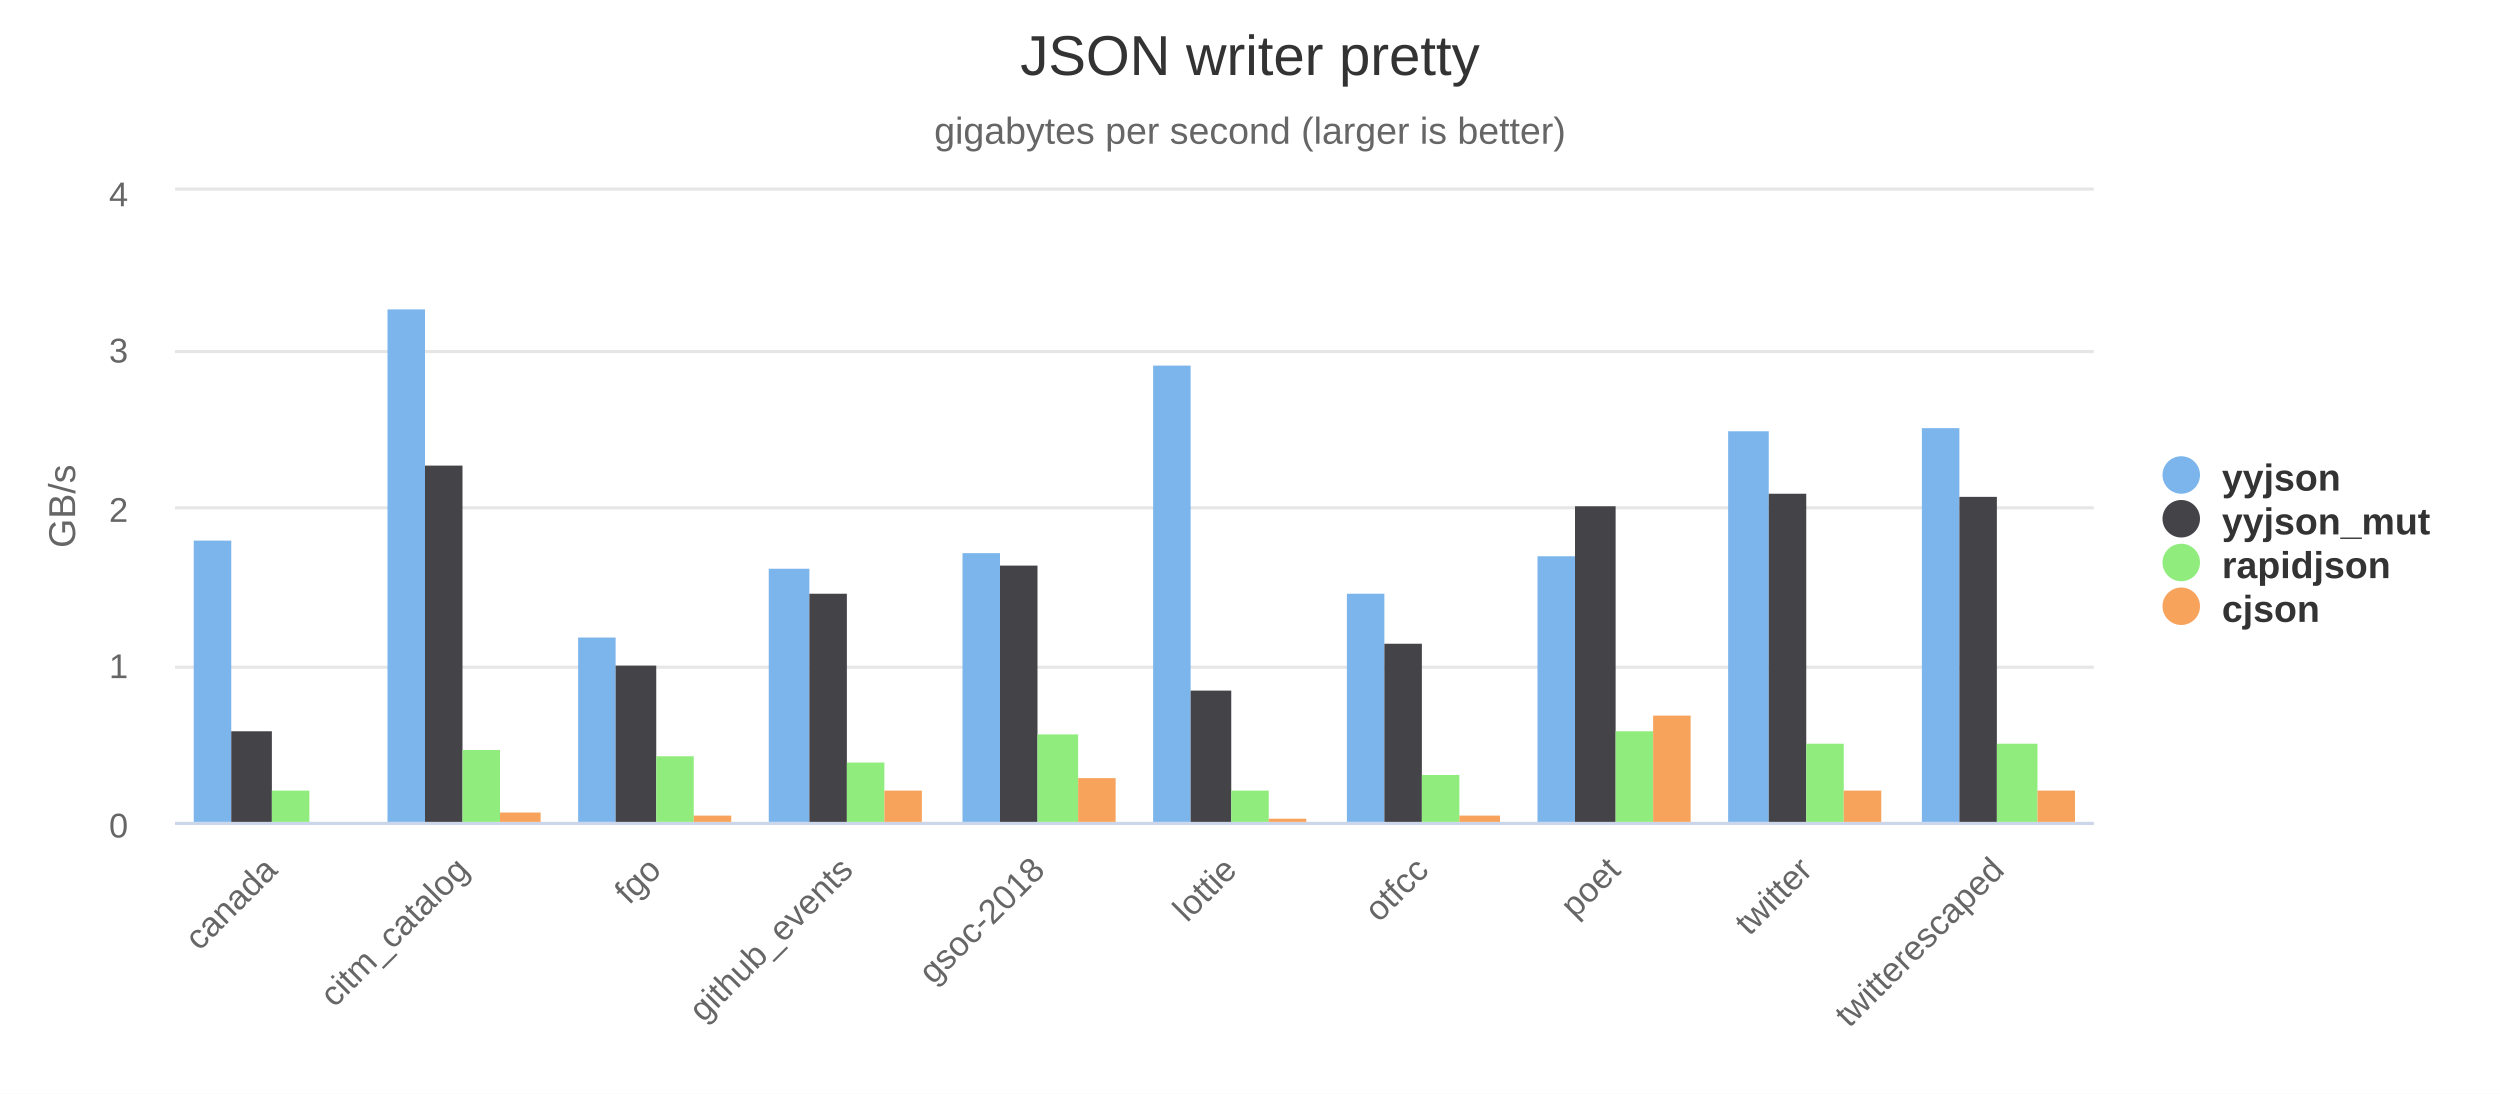
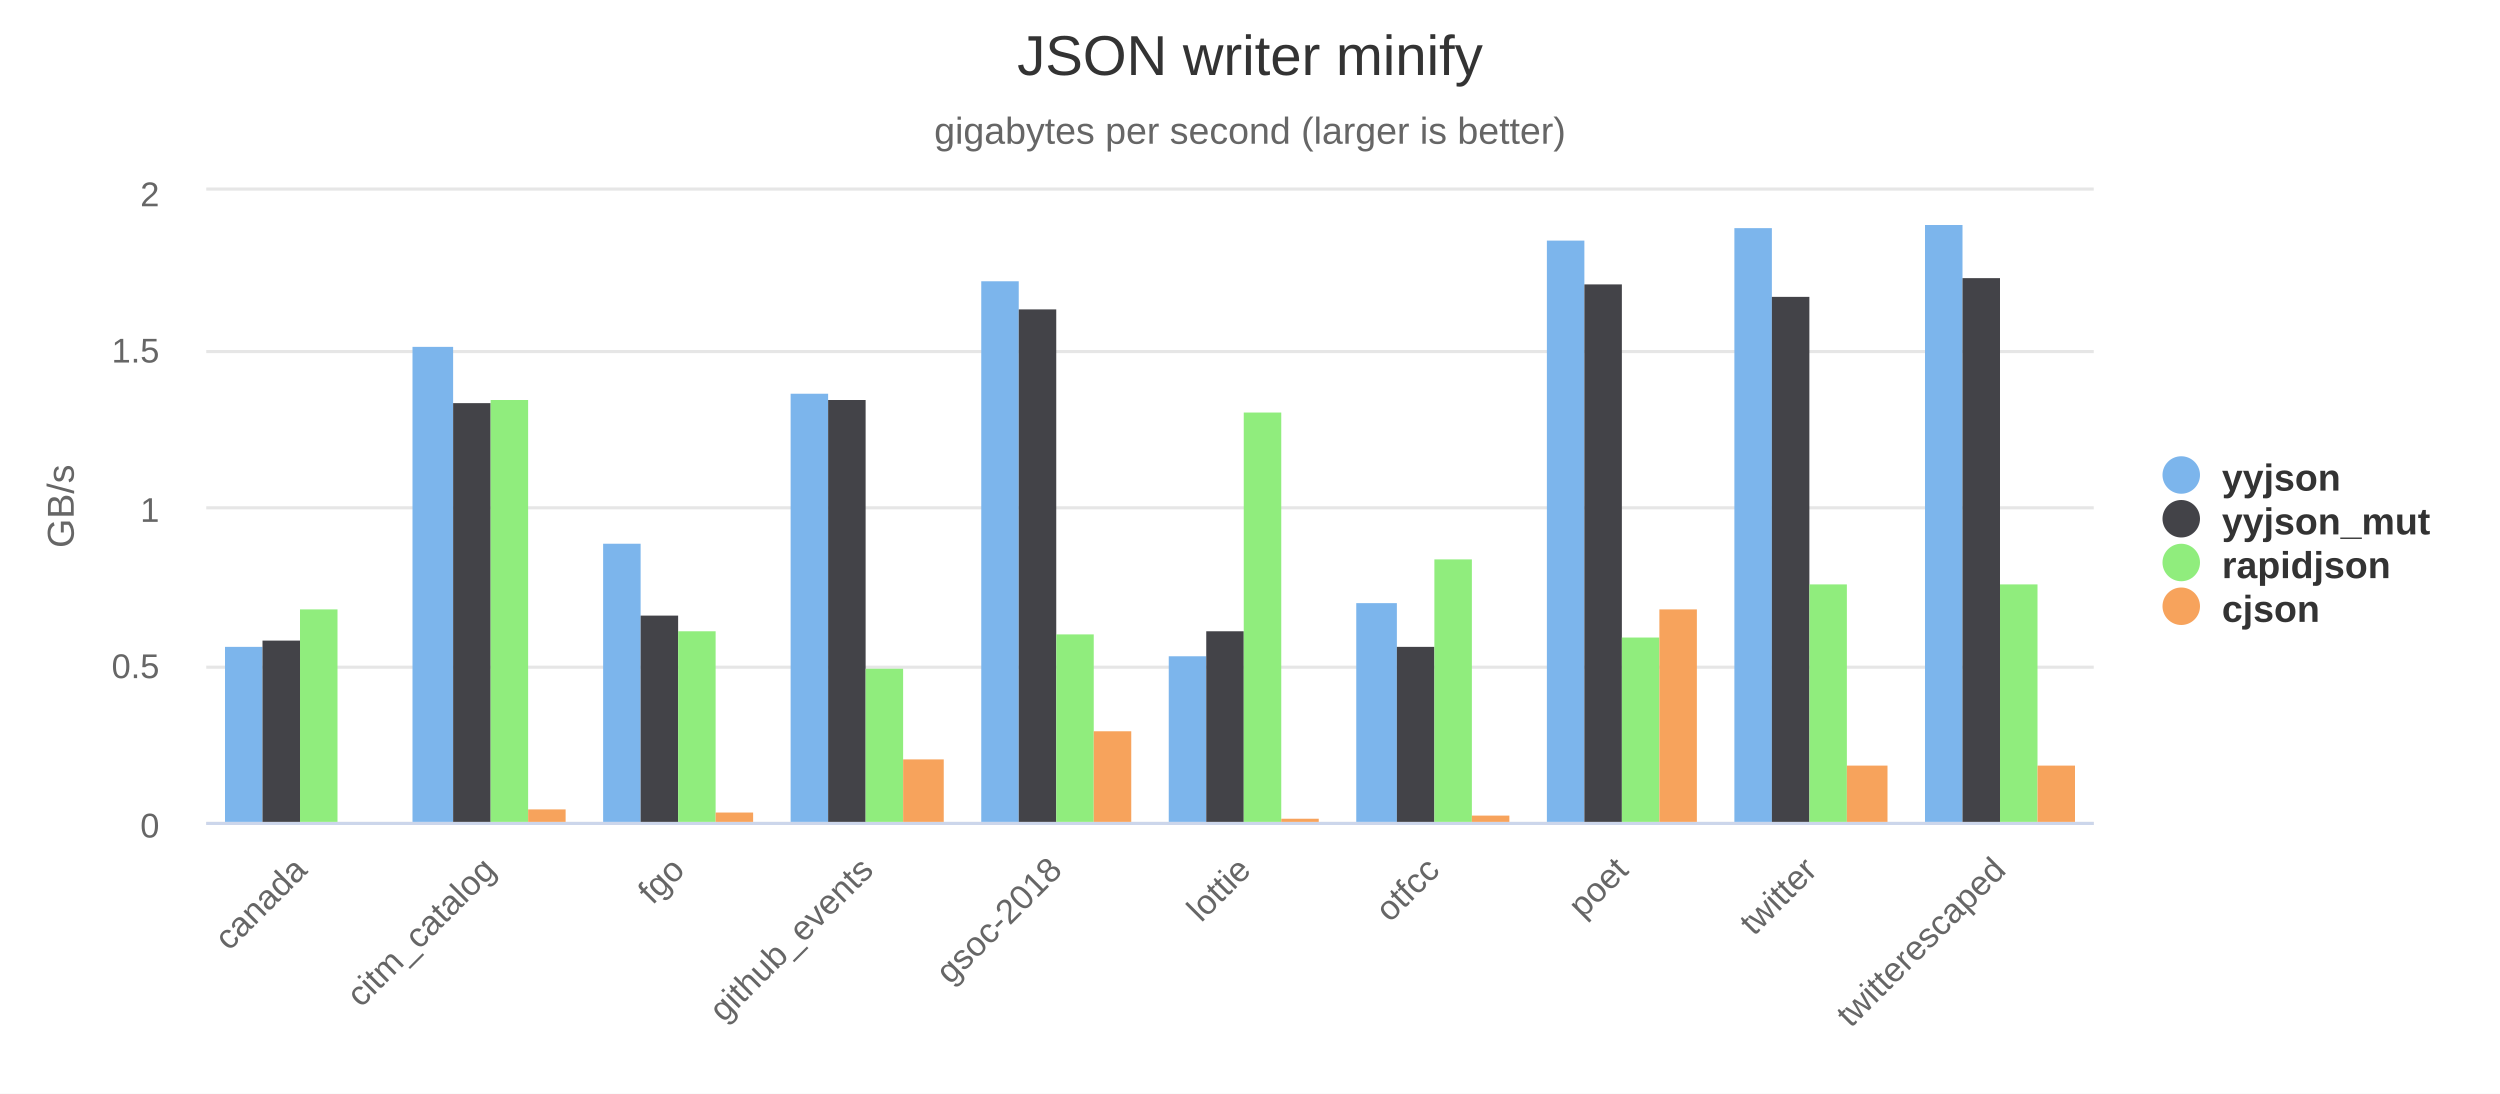
<svg xmlns="http://www.w3.org/2000/svg" version="1.1" class="highcharts-root" style="font-family:&quot;Lucida Grande&quot;, &quot;Lucida Sans Unicode&quot;, Arial, Helvetica, sans-serif;font-size:12px;" width="800" height="350" viewBox="0 0 800 350">
  <defs>
-     <clipPath id="highcharts-hviy5gr-281-">
-       <rect x="0" y="0" width="614" height="202" fill="none" />
+     <clipPath id="highcharts-r6st4mv-233-">
+       <rect x="0" y="0" width="604" height="202" fill="none" />
    </clipPath>
  </defs>
  <rect fill="#ffffff" class="highcharts-background" x="0" y="0" width="800" height="350" rx="0" ry="0" />
-   <rect fill="none" class="highcharts-plot-background" x="56" y="61" width="614" height="202" />
+   <rect fill="none" class="highcharts-plot-background" x="66" y="61" width="604" height="202" />
  <g class="highcharts-grid highcharts-xaxis-grid" data-z-index="1">
-     <path fill="none" data-z-index="1" class="highcharts-grid-line" d="M 116.5 61 L 116.5 263" opacity="1" />
-     <path fill="none" data-z-index="1" class="highcharts-grid-line" d="M 178.5 61 L 178.5 263" opacity="1" />
-     <path fill="none" data-z-index="1" class="highcharts-grid-line" d="M 239.5 61 L 239.5 263" opacity="1" />
-     <path fill="none" data-z-index="1" class="highcharts-grid-line" d="M 301.5 61 L 301.5 263" opacity="1" />
-     <path fill="none" data-z-index="1" class="highcharts-grid-line" d="M 362.5 61 L 362.5 263" opacity="1" />
-     <path fill="none" data-z-index="1" class="highcharts-grid-line" d="M 423.5 61 L 423.5 263" opacity="1" />
-     <path fill="none" data-z-index="1" class="highcharts-grid-line" d="M 485.5 61 L 485.5 263" opacity="1" />
-     <path fill="none" data-z-index="1" class="highcharts-grid-line" d="M 546.5 61 L 546.5 263" opacity="1" />
-     <path fill="none" data-z-index="1" class="highcharts-grid-line" d="M 608.5 61 L 608.5 263" opacity="1" />
+     <path fill="none" data-z-index="1" class="highcharts-grid-line" d="M 125.5 61 L 125.5 263" opacity="1" />
+     <path fill="none" data-z-index="1" class="highcharts-grid-line" d="M 186.5 61 L 186.5 263" opacity="1" />
+     <path fill="none" data-z-index="1" class="highcharts-grid-line" d="M 246.5 61 L 246.5 263" opacity="1" />
+     <path fill="none" data-z-index="1" class="highcharts-grid-line" d="M 307.5 61 L 307.5 263" opacity="1" />
+     <path fill="none" data-z-index="1" class="highcharts-grid-line" d="M 367.5 61 L 367.5 263" opacity="1" />
+     <path fill="none" data-z-index="1" class="highcharts-grid-line" d="M 427.5 61 L 427.5 263" opacity="1" />
+     <path fill="none" data-z-index="1" class="highcharts-grid-line" d="M 488.5 61 L 488.5 263" opacity="1" />
+     <path fill="none" data-z-index="1" class="highcharts-grid-line" d="M 548.5 61 L 548.5 263" opacity="1" />
+     <path fill="none" data-z-index="1" class="highcharts-grid-line" d="M 609.5 61 L 609.5 263" opacity="1" />
    <path fill="none" data-z-index="1" class="highcharts-grid-line" d="M 669.5 61 L 669.5 263" opacity="1" />
-     <path fill="none" data-z-index="1" class="highcharts-grid-line" d="M 55.5 61 L 55.5 263" opacity="1" />
+     <path fill="none" data-z-index="1" class="highcharts-grid-line" d="M 65.5 61 L 65.5 263" opacity="1" />
  </g>
  <g class="highcharts-grid highcharts-yaxis-grid" data-z-index="1">
-     <path fill="none" stroke="#e6e6e6" stroke-width="1" data-z-index="1" class="highcharts-grid-line" d="M 56 263.5 L 670 263.5" opacity="1" />
-     <path fill="none" stroke="#e6e6e6" stroke-width="1" data-z-index="1" class="highcharts-grid-line" d="M 56 213.5 L 670 213.5" opacity="1" />
-     <path fill="none" stroke="#e6e6e6" stroke-width="1" data-z-index="1" class="highcharts-grid-line" d="M 56 162.5 L 670 162.5" opacity="1" />
-     <path fill="none" stroke="#e6e6e6" stroke-width="1" data-z-index="1" class="highcharts-grid-line" d="M 56 112.5 L 670 112.5" opacity="1" />
-     <path fill="none" stroke="#e6e6e6" stroke-width="1" data-z-index="1" class="highcharts-grid-line" d="M 56 60.5 L 670 60.5" opacity="1" />
+     <path fill="none" stroke="#e6e6e6" stroke-width="1" data-z-index="1" class="highcharts-grid-line" d="M 66 263.5 L 670 263.5" opacity="1" />
+     <path fill="none" stroke="#e6e6e6" stroke-width="1" data-z-index="1" class="highcharts-grid-line" d="M 66 213.5 L 670 213.5" opacity="1" />
+     <path fill="none" stroke="#e6e6e6" stroke-width="1" data-z-index="1" class="highcharts-grid-line" d="M 66 162.5 L 670 162.5" opacity="1" />
+     <path fill="none" stroke="#e6e6e6" stroke-width="1" data-z-index="1" class="highcharts-grid-line" d="M 66 112.5 L 670 112.5" opacity="1" />
+     <path fill="none" stroke="#e6e6e6" stroke-width="1" data-z-index="1" class="highcharts-grid-line" d="M 66 60.5 L 670 60.5" opacity="1" />
  </g>
-   <rect fill="none" class="highcharts-plot-border" data-z-index="1" x="56" y="61" width="614" height="202" />
+   <rect fill="none" class="highcharts-plot-border" data-z-index="1" x="66" y="61" width="604" height="202" />
  <g class="highcharts-axis highcharts-xaxis" data-z-index="2">
-     <path fill="none" class="highcharts-axis-line" stroke="#ccd6eb" stroke-width="1" data-z-index="7" d="M 56 263.5 L 670 263.5" />
+     <path fill="none" class="highcharts-axis-line" stroke="#ccd6eb" stroke-width="1" data-z-index="7" d="M 66 263.5 L 670 263.5" />
  </g>
  <g class="highcharts-axis highcharts-yaxis" data-z-index="2">
-     <text x="24.031" data-z-index="7" text-anchor="middle" transform="translate(0,0) rotate(270 24.03125 162)" class="highcharts-axis-title" style="color:#666666;fill:#666666;" y="162">
+     <text x="23.594" data-z-index="7" text-anchor="middle" transform="translate(0,0) rotate(270 23.59375 162)" class="highcharts-axis-title" style="color:#666666;fill:#666666;" y="162">
      <tspan>GB/s</tspan>
    </text>
-     <path fill="none" class="highcharts-axis-line" data-z-index="7" d="M 56 61 L 56 263" />
+     <path fill="none" class="highcharts-axis-line" data-z-index="7" d="M 66 61 L 66 263" />
  </g>
  <g class="highcharts-series-group" data-z-index="3">
-     <g class="highcharts-series highcharts-series-0 highcharts-column-series highcharts-color-0" data-z-index="0.1" opacity="1" transform="translate(56,61) scale(1 1)" clip-path="url(#highcharts-hviy5gr-281-)">
-       <rect x="6" y="112" width="12" height="91" fill="#7cb5ec" opacity="1" class="highcharts-point highcharts-color-0" />
-       <rect x="68" y="38" width="12" height="165" fill="#7cb5ec" opacity="1" class="highcharts-point highcharts-color-0" />
-       <rect x="129" y="143" width="12" height="60" fill="#7cb5ec" opacity="1" class="highcharts-point highcharts-color-0" />
-       <rect x="190" y="121" width="13" height="82" fill="#7cb5ec" opacity="1" class="highcharts-point highcharts-color-0" />
-       <rect x="252" y="116" width="12" height="87" fill="#7cb5ec" opacity="1" class="highcharts-point highcharts-color-0" />
-       <rect x="313" y="56" width="12" height="147" fill="#7cb5ec" opacity="1" class="highcharts-point highcharts-color-0" />
-       <rect x="375" y="129" width="12" height="74" fill="#7cb5ec" opacity="1" class="highcharts-point highcharts-color-0" />
-       <rect x="436" y="117" width="12" height="86" fill="#7cb5ec" opacity="1" class="highcharts-point highcharts-color-0" />
-       <rect x="497" y="77" width="13" height="126" fill="#7cb5ec" opacity="1" class="highcharts-point highcharts-color-0" />
-       <rect x="559" y="76" width="12" height="127" fill="#7cb5ec" opacity="1" class="highcharts-point highcharts-color-0" />
+     <g class="highcharts-series highcharts-series-0 highcharts-column-series highcharts-color-0" data-z-index="0.1" opacity="1" transform="translate(66,61) scale(1 1)" clip-path="url(#highcharts-r6st4mv-233-)">
+       <rect x="6" y="146" width="12" height="57" fill="#7cb5ec" opacity="1" class="highcharts-point highcharts-color-0" />
+       <rect x="66" y="50" width="13" height="153" fill="#7cb5ec" opacity="1" class="highcharts-point highcharts-color-0" />
+       <rect x="127" y="113" width="12" height="90" fill="#7cb5ec" opacity="1" class="highcharts-point highcharts-color-0" />
+       <rect x="187" y="65" width="12" height="138" fill="#7cb5ec" opacity="1" class="highcharts-point highcharts-color-0" />
+       <rect x="248" y="29" width="12" height="174" fill="#7cb5ec" opacity="1" class="highcharts-point highcharts-color-0" />
+       <rect x="308" y="149" width="12" height="54" fill="#7cb5ec" opacity="1" class="highcharts-point highcharts-color-0" />
+       <rect x="368" y="132" width="13" height="71" fill="#7cb5ec" opacity="1" class="highcharts-point highcharts-color-0" />
+       <rect x="429" y="16" width="12" height="187" fill="#7cb5ec" opacity="1" class="highcharts-point highcharts-color-0" />
+       <rect x="489" y="12" width="12" height="191" fill="#7cb5ec" opacity="1" class="highcharts-point highcharts-color-0" />
+       <rect x="550" y="11" width="12" height="192" fill="#7cb5ec" opacity="1" class="highcharts-point highcharts-color-0" />
    </g>
-     <g class="highcharts-markers highcharts-series-0 highcharts-column-series highcharts-color-0" data-z-index="0.1" opacity="1" transform="translate(56,61) scale(1 1)" clip-path="none" />
-     <g class="highcharts-series highcharts-series-1 highcharts-column-series highcharts-color-1" data-z-index="0.1" opacity="1" transform="translate(56,61) scale(1 1)" clip-path="url(#highcharts-hviy5gr-281-)">
-       <rect x="18" y="173" width="13" height="30" fill="#434348" opacity="1" class="highcharts-point highcharts-color-1" />
-       <rect x="80" y="88" width="12" height="115" fill="#434348" opacity="1" class="highcharts-point highcharts-color-1" />
-       <rect x="141" y="152" width="13" height="51" fill="#434348" opacity="1" class="highcharts-point highcharts-color-1" />
-       <rect x="203" y="129" width="12" height="74" fill="#434348" opacity="1" class="highcharts-point highcharts-color-1" />
-       <rect x="264" y="120" width="12" height="83" fill="#434348" opacity="1" class="highcharts-point highcharts-color-1" />
-       <rect x="325" y="160" width="13" height="43" fill="#434348" opacity="1" class="highcharts-point highcharts-color-1" />
-       <rect x="387" y="145" width="12" height="58" fill="#434348" opacity="1" class="highcharts-point highcharts-color-1" />
-       <rect x="448" y="101" width="13" height="102" fill="#434348" opacity="1" class="highcharts-point highcharts-color-1" />
-       <rect x="510" y="97" width="12" height="106" fill="#434348" opacity="1" class="highcharts-point highcharts-color-1" />
-       <rect x="571" y="98" width="12" height="105" fill="#434348" opacity="1" class="highcharts-point highcharts-color-1" />
+     <g class="highcharts-markers highcharts-series-0 highcharts-column-series highcharts-color-0" data-z-index="0.1" opacity="1" transform="translate(66,61) scale(1 1)" clip-path="none" />
+     <g class="highcharts-series highcharts-series-1 highcharts-column-series highcharts-color-1" data-z-index="0.1" opacity="1" transform="translate(66,61) scale(1 1)" clip-path="url(#highcharts-r6st4mv-233-)">
+       <rect x="18" y="144" width="12" height="59" fill="#434348" opacity="1" class="highcharts-point highcharts-color-1" />
+       <rect x="79" y="68" width="12" height="135" fill="#434348" opacity="1" class="highcharts-point highcharts-color-1" />
+       <rect x="139" y="136" width="12" height="67" fill="#434348" opacity="1" class="highcharts-point highcharts-color-1" />
+       <rect x="199" y="67" width="12" height="136" fill="#434348" opacity="1" class="highcharts-point highcharts-color-1" />
+       <rect x="260" y="38" width="12" height="165" fill="#434348" opacity="1" class="highcharts-point highcharts-color-1" />
+       <rect x="320" y="141" width="12" height="62" fill="#434348" opacity="1" class="highcharts-point highcharts-color-1" />
+       <rect x="381" y="146" width="12" height="57" fill="#434348" opacity="1" class="highcharts-point highcharts-color-1" />
+       <rect x="441" y="30" width="12" height="173" fill="#434348" opacity="1" class="highcharts-point highcharts-color-1" />
+       <rect x="501" y="34" width="12" height="169" fill="#434348" opacity="1" class="highcharts-point highcharts-color-1" />
+       <rect x="562" y="28" width="12" height="175" fill="#434348" opacity="1" class="highcharts-point highcharts-color-1" />
    </g>
-     <g class="highcharts-markers highcharts-series-1 highcharts-column-series highcharts-color-1" data-z-index="0.1" opacity="1" transform="translate(56,61) scale(1 1)" clip-path="none" />
-     <g class="highcharts-series highcharts-series-2 highcharts-column-series highcharts-color-2" data-z-index="0.1" opacity="1" transform="translate(56,61) scale(1 1)" clip-path="url(#highcharts-hviy5gr-281-)">
-       <rect x="31" y="192" width="12" height="11" fill="#90ed7d" opacity="1" class="highcharts-point highcharts-color-2" />
-       <rect x="92" y="179" width="12" height="24" fill="#90ed7d" opacity="1" class="highcharts-point highcharts-color-2" />
-       <rect x="154" y="181" width="12" height="22" fill="#90ed7d" opacity="1" class="highcharts-point highcharts-color-2" />
-       <rect x="215" y="183" width="12" height="20" fill="#90ed7d" opacity="1" class="highcharts-point highcharts-color-2" />
-       <rect x="276" y="174" width="13" height="29" fill="#90ed7d" opacity="1" class="highcharts-point highcharts-color-2" />
-       <rect x="338" y="192" width="12" height="11" fill="#90ed7d" opacity="1" class="highcharts-point highcharts-color-2" />
-       <rect x="399" y="187" width="12" height="16" fill="#90ed7d" opacity="1" class="highcharts-point highcharts-color-2" />
-       <rect x="461" y="173" width="12" height="30" fill="#90ed7d" opacity="1" class="highcharts-point highcharts-color-2" />
-       <rect x="522" y="177" width="12" height="26" fill="#90ed7d" opacity="1" class="highcharts-point highcharts-color-2" />
-       <rect x="583" y="177" width="13" height="26" fill="#90ed7d" opacity="1" class="highcharts-point highcharts-color-2" />
+     <g class="highcharts-markers highcharts-series-1 highcharts-column-series highcharts-color-1" data-z-index="0.1" opacity="1" transform="translate(66,61) scale(1 1)" clip-path="none" />
+     <g class="highcharts-series highcharts-series-2 highcharts-column-series highcharts-color-2" data-z-index="0.1" opacity="1" transform="translate(66,61) scale(1 1)" clip-path="url(#highcharts-r6st4mv-233-)">
+       <rect x="30" y="134" width="12" height="69" fill="#90ed7d" opacity="1" class="highcharts-point highcharts-color-2" />
+       <rect x="91" y="67" width="12" height="136" fill="#90ed7d" opacity="1" class="highcharts-point highcharts-color-2" />
+       <rect x="151" y="141" width="12" height="62" fill="#90ed7d" opacity="1" class="highcharts-point highcharts-color-2" />
+       <rect x="211" y="153" width="12" height="50" fill="#90ed7d" opacity="1" class="highcharts-point highcharts-color-2" />
+       <rect x="272" y="142" width="12" height="61" fill="#90ed7d" opacity="1" class="highcharts-point highcharts-color-2" />
+       <rect x="332" y="71" width="12" height="132" fill="#90ed7d" opacity="1" class="highcharts-point highcharts-color-2" />
+       <rect x="393" y="118" width="12" height="85" fill="#90ed7d" opacity="1" class="highcharts-point highcharts-color-2" />
+       <rect x="453" y="143" width="12" height="60" fill="#90ed7d" opacity="1" class="highcharts-point highcharts-color-2" />
+       <rect x="513" y="126" width="12" height="77" fill="#90ed7d" opacity="1" class="highcharts-point highcharts-color-2" />
+       <rect x="574" y="126" width="12" height="77" fill="#90ed7d" opacity="1" class="highcharts-point highcharts-color-2" />
    </g>
-     <g class="highcharts-markers highcharts-series-2 highcharts-column-series highcharts-color-2" data-z-index="0.1" opacity="1" transform="translate(56,61) scale(1 1)" clip-path="none" />
-     <g class="highcharts-series highcharts-series-3 highcharts-column-series highcharts-color-3" data-z-index="0.1" opacity="1" transform="translate(56,61) scale(1 1)" clip-path="url(#highcharts-hviy5gr-281-)">
-       <rect x="43" y="202" width="12" height="1" fill="#f7a35c" opacity="1" class="highcharts-point highcharts-color-3" />
-       <rect x="104" y="199" width="13" height="4" fill="#f7a35c" opacity="1" class="highcharts-point highcharts-color-3" />
-       <rect x="166" y="200" width="12" height="3" fill="#f7a35c" opacity="1" class="highcharts-point highcharts-color-3" />
-       <rect x="227" y="192" width="12" height="11" fill="#f7a35c" opacity="1" class="highcharts-point highcharts-color-3" />
-       <rect x="289" y="188" width="12" height="15" fill="#f7a35c" opacity="1" class="highcharts-point highcharts-color-3" />
-       <rect x="350" y="201" width="12" height="2" fill="#f7a35c" opacity="1" class="highcharts-point highcharts-color-3" />
-       <rect x="411" y="200" width="13" height="3" fill="#f7a35c" opacity="1" class="highcharts-point highcharts-color-3" />
-       <rect x="473" y="168" width="12" height="35" fill="#f7a35c" opacity="1" class="highcharts-point highcharts-color-3" />
-       <rect x="534" y="192" width="12" height="11" fill="#f7a35c" opacity="1" class="highcharts-point highcharts-color-3" />
-       <rect x="596" y="192" width="12" height="11" fill="#f7a35c" opacity="1" class="highcharts-point highcharts-color-3" />
+     <g class="highcharts-markers highcharts-series-2 highcharts-column-series highcharts-color-2" data-z-index="0.1" opacity="1" transform="translate(66,61) scale(1 1)" clip-path="none" />
+     <g class="highcharts-series highcharts-series-3 highcharts-column-series highcharts-color-3" data-z-index="0.1" opacity="1" transform="translate(66,61) scale(1 1)" clip-path="url(#highcharts-r6st4mv-233-)">
+       <rect x="42" y="202" width="12" height="1" fill="#f7a35c" opacity="1" class="highcharts-point highcharts-color-3" />
+       <rect x="103" y="198" width="12" height="5" fill="#f7a35c" opacity="1" class="highcharts-point highcharts-color-3" />
+       <rect x="163" y="199" width="12" height="4" fill="#f7a35c" opacity="1" class="highcharts-point highcharts-color-3" />
+       <rect x="223" y="182" width="13" height="21" fill="#f7a35c" opacity="1" class="highcharts-point highcharts-color-3" />
+       <rect x="284" y="173" width="12" height="30" fill="#f7a35c" opacity="1" class="highcharts-point highcharts-color-3" />
+       <rect x="344" y="201" width="12" height="2" fill="#f7a35c" opacity="1" class="highcharts-point highcharts-color-3" />
+       <rect x="405" y="200" width="12" height="3" fill="#f7a35c" opacity="1" class="highcharts-point highcharts-color-3" />
+       <rect x="465" y="134" width="12" height="69" fill="#f7a35c" opacity="1" class="highcharts-point highcharts-color-3" />
+       <rect x="525" y="184" width="13" height="19" fill="#f7a35c" opacity="1" class="highcharts-point highcharts-color-3" />
+       <rect x="586" y="184" width="12" height="19" fill="#f7a35c" opacity="1" class="highcharts-point highcharts-color-3" />
    </g>
-     <g class="highcharts-markers highcharts-series-3 highcharts-column-series highcharts-color-3" data-z-index="0.1" opacity="1" transform="translate(56,61) scale(1 1)" clip-path="none" />
+     <g class="highcharts-markers highcharts-series-3 highcharts-column-series highcharts-color-3" data-z-index="0.1" opacity="1" transform="translate(66,61) scale(1 1)" clip-path="none" />
  </g>
  <text x="400" text-anchor="middle" class="highcharts-title" data-z-index="4" style="color:#333333;font-size:18px;fill:#333333;" y="24">
-     <tspan>JSON writer pretty</tspan>
+     <tspan>JSON writer minify</tspan>
  </text>
  <text x="400" text-anchor="middle" class="highcharts-subtitle" data-z-index="4" style="color:#666666;fill:#666666;" y="46">
    <tspan>gigabytes per second (larger is better)</tspan>
  </text>
  <text x="10" text-anchor="start" class="highcharts-caption" data-z-index="4" style="color:#666666;fill:#666666;" y="347" />
  <g class="highcharts-legend" data-z-index="7" transform="translate(682,139)">
    <rect fill="none" class="highcharts-legend-box" rx="0" ry="0" x="0" y="0" width="107" height="67" visibility="visible" />
    <g data-z-index="1">
      <g>
        <g class="highcharts-legend-item highcharts-column-series highcharts-color-0 highcharts-series-0" data-z-index="1" transform="translate(8,3)">
          <text x="21" style="color:#333333;cursor:pointer;font-size:12px;font-weight:bold;fill:#333333;" text-anchor="start" data-z-index="2" y="15">
            <tspan>yyjson</tspan>
          </text>
          <rect x="2" y="4" width="12" height="12" fill="#7cb5ec" rx="6" ry="6" class="highcharts-point" data-z-index="3" />
        </g>
        <g class="highcharts-legend-item highcharts-column-series highcharts-color-1 highcharts-series-1" data-z-index="1" transform="translate(8,17)">
          <text x="21" y="15" style="color:#333333;cursor:pointer;font-size:12px;font-weight:bold;fill:#333333;" text-anchor="start" data-z-index="2">
            <tspan>yyjson_mut</tspan>
          </text>
          <rect x="2" y="4" width="12" height="12" fill="#434348" rx="6" ry="6" class="highcharts-point" data-z-index="3" />
        </g>
        <g class="highcharts-legend-item highcharts-column-series highcharts-color-2 highcharts-series-2" data-z-index="1" transform="translate(8,31)">
          <text x="21" y="15" style="color:#333333;cursor:pointer;font-size:12px;font-weight:bold;fill:#333333;" text-anchor="start" data-z-index="2">
            <tspan>rapidjson</tspan>
          </text>
          <rect x="2" y="4" width="12" height="12" fill="#90ed7d" rx="6" ry="6" class="highcharts-point" data-z-index="3" />
        </g>
        <g class="highcharts-legend-item highcharts-column-series highcharts-color-3 highcharts-series-3" data-z-index="1" transform="translate(8,45)">
          <text x="21" y="15" style="color:#333333;cursor:pointer;font-size:12px;font-weight:bold;fill:#333333;" text-anchor="start" data-z-index="2">
            <tspan>cjson</tspan>
          </text>
          <rect x="2" y="4" width="12" height="12" fill="#f7a35c" rx="6" ry="6" class="highcharts-point" data-z-index="3" />
        </g>
      </g>
    </g>
  </g>
  <g class="highcharts-axis-labels highcharts-xaxis-labels" data-z-index="7">
-     <text x="89.293" style="color:#666666;cursor:default;font-size:11px;fill:#666666;" text-anchor="end" transform="translate(0,0) rotate(-45 89.29272 279)" y="279" opacity="1">canada</text>
-     <text x="150.693" style="color:#666666;cursor:default;font-size:11px;fill:#666666;" text-anchor="end" transform="translate(0,0) rotate(-45 150.6927 279)" y="279" opacity="1">citm_catalog</text>
-     <text x="212.093" style="color:#666666;cursor:default;font-size:11px;fill:#666666;" text-anchor="end" transform="translate(0,0) rotate(-45 212.0927 279)" y="279" opacity="1">fgo</text>
-     <text x="273.493" style="color:#666666;cursor:default;font-size:11px;fill:#666666;" text-anchor="end" transform="translate(0,0) rotate(-45 273.4927 279)" y="279" opacity="1">github_events</text>
-     <text x="334.893" style="color:#666666;cursor:default;font-size:11px;fill:#666666;" text-anchor="end" transform="translate(0,0) rotate(-45 334.8927 279)" y="279" opacity="1">gsoc-2018</text>
-     <text x="396.293" style="color:#666666;cursor:default;font-size:11px;fill:#666666;" text-anchor="end" transform="translate(0,0) rotate(-45 396.2927 279)" y="279" opacity="1">lottie</text>
-     <text x="457.693" style="color:#666666;cursor:default;font-size:11px;fill:#666666;" text-anchor="end" transform="translate(0,0) rotate(-45 457.6927 279)" y="279" opacity="1">otfcc</text>
-     <text x="519.093" style="color:#666666;cursor:default;font-size:11px;fill:#666666;" text-anchor="end" transform="translate(0,0) rotate(-45 519.0927 279)" y="279" opacity="1">poet</text>
-     <text x="580.493" style="color:#666666;cursor:default;font-size:11px;fill:#666666;" text-anchor="end" transform="translate(0,0) rotate(-45 580.4927 279)" y="279" opacity="1">twitter</text>
-     <text x="641.893" style="color:#666666;cursor:default;font-size:11px;fill:#666666;" text-anchor="end" transform="translate(0,0) rotate(-45 641.8927 279)" y="279" opacity="1">twitterescaped</text>
+     <text x="98.793" style="color:#666666;cursor:default;font-size:11px;fill:#666666;" text-anchor="end" transform="translate(0,0) rotate(-45 98.79272 279)" y="279" opacity="1">canada</text>
+     <text x="159.193" style="color:#666666;cursor:default;font-size:11px;fill:#666666;" text-anchor="end" transform="translate(0,0) rotate(-45 159.1927 279)" y="279" opacity="1">citm_catalog</text>
+     <text x="219.593" style="color:#666666;cursor:default;font-size:11px;fill:#666666;" text-anchor="end" transform="translate(0,0) rotate(-45 219.5927 279)" y="279" opacity="1">fgo</text>
+     <text x="279.993" style="color:#666666;cursor:default;font-size:11px;fill:#666666;" text-anchor="end" transform="translate(0,0) rotate(-45 279.9927 279)" y="279" opacity="1">github_events</text>
+     <text x="340.393" style="color:#666666;cursor:default;font-size:11px;fill:#666666;" text-anchor="end" transform="translate(0,0) rotate(-45 340.3927 279)" y="279" opacity="1">gsoc-2018</text>
+     <text x="400.793" style="color:#666666;cursor:default;font-size:11px;fill:#666666;" text-anchor="end" transform="translate(0,0) rotate(-45 400.7927 279)" y="279" opacity="1">lottie</text>
+     <text x="461.193" style="color:#666666;cursor:default;font-size:11px;fill:#666666;" text-anchor="end" transform="translate(0,0) rotate(-45 461.1927 279)" y="279" opacity="1">otfcc</text>
+     <text x="521.593" style="color:#666666;cursor:default;font-size:11px;fill:#666666;" text-anchor="end" transform="translate(0,0) rotate(-45 521.5927 279)" y="279" opacity="1">poet</text>
+     <text x="581.993" style="color:#666666;cursor:default;font-size:11px;fill:#666666;" text-anchor="end" transform="translate(0,0) rotate(-45 581.9927 279)" y="279" opacity="1">twitter</text>
+     <text x="642.393" style="color:#666666;cursor:default;font-size:11px;fill:#666666;" text-anchor="end" transform="translate(0,0) rotate(-45 642.3927 279)" y="279" opacity="1">twitterescaped</text>
  </g>
  <g class="highcharts-axis-labels highcharts-yaxis-labels" data-z-index="7">
-     <text x="41" style="color:#666666;cursor:default;font-size:11px;fill:#666666;" text-anchor="end" transform="translate(0,0)" y="268" opacity="1">0</text>
-     <text x="41" style="color:#666666;cursor:default;font-size:11px;fill:#666666;" text-anchor="end" transform="translate(0,0)" y="217" opacity="1">1</text>
-     <text x="41" style="color:#666666;cursor:default;font-size:11px;fill:#666666;" text-anchor="end" transform="translate(0,0)" y="167" opacity="1">2</text>
-     <text x="41" style="color:#666666;cursor:default;font-size:11px;fill:#666666;" text-anchor="end" transform="translate(0,0)" y="116" opacity="1">3</text>
-     <text x="41" style="color:#666666;cursor:default;font-size:11px;fill:#666666;" text-anchor="end" transform="translate(0,0)" y="66" opacity="1">4</text>
+     <text x="51" style="color:#666666;cursor:default;font-size:11px;fill:#666666;" text-anchor="end" transform="translate(0,0)" y="268" opacity="1">0</text>
+     <text x="51" style="color:#666666;cursor:default;font-size:11px;fill:#666666;" text-anchor="end" transform="translate(0,0)" y="217" opacity="1">0.5</text>
+     <text x="51" style="color:#666666;cursor:default;font-size:11px;fill:#666666;" text-anchor="end" transform="translate(0,0)" y="167" opacity="1">1</text>
+     <text x="51" style="color:#666666;cursor:default;font-size:11px;fill:#666666;" text-anchor="end" transform="translate(0,0)" y="116" opacity="1">1.5</text>
+     <text x="51" style="color:#666666;cursor:default;font-size:11px;fill:#666666;" text-anchor="end" transform="translate(0,0)" y="66" opacity="1">2</text>
  </g>
</svg>
